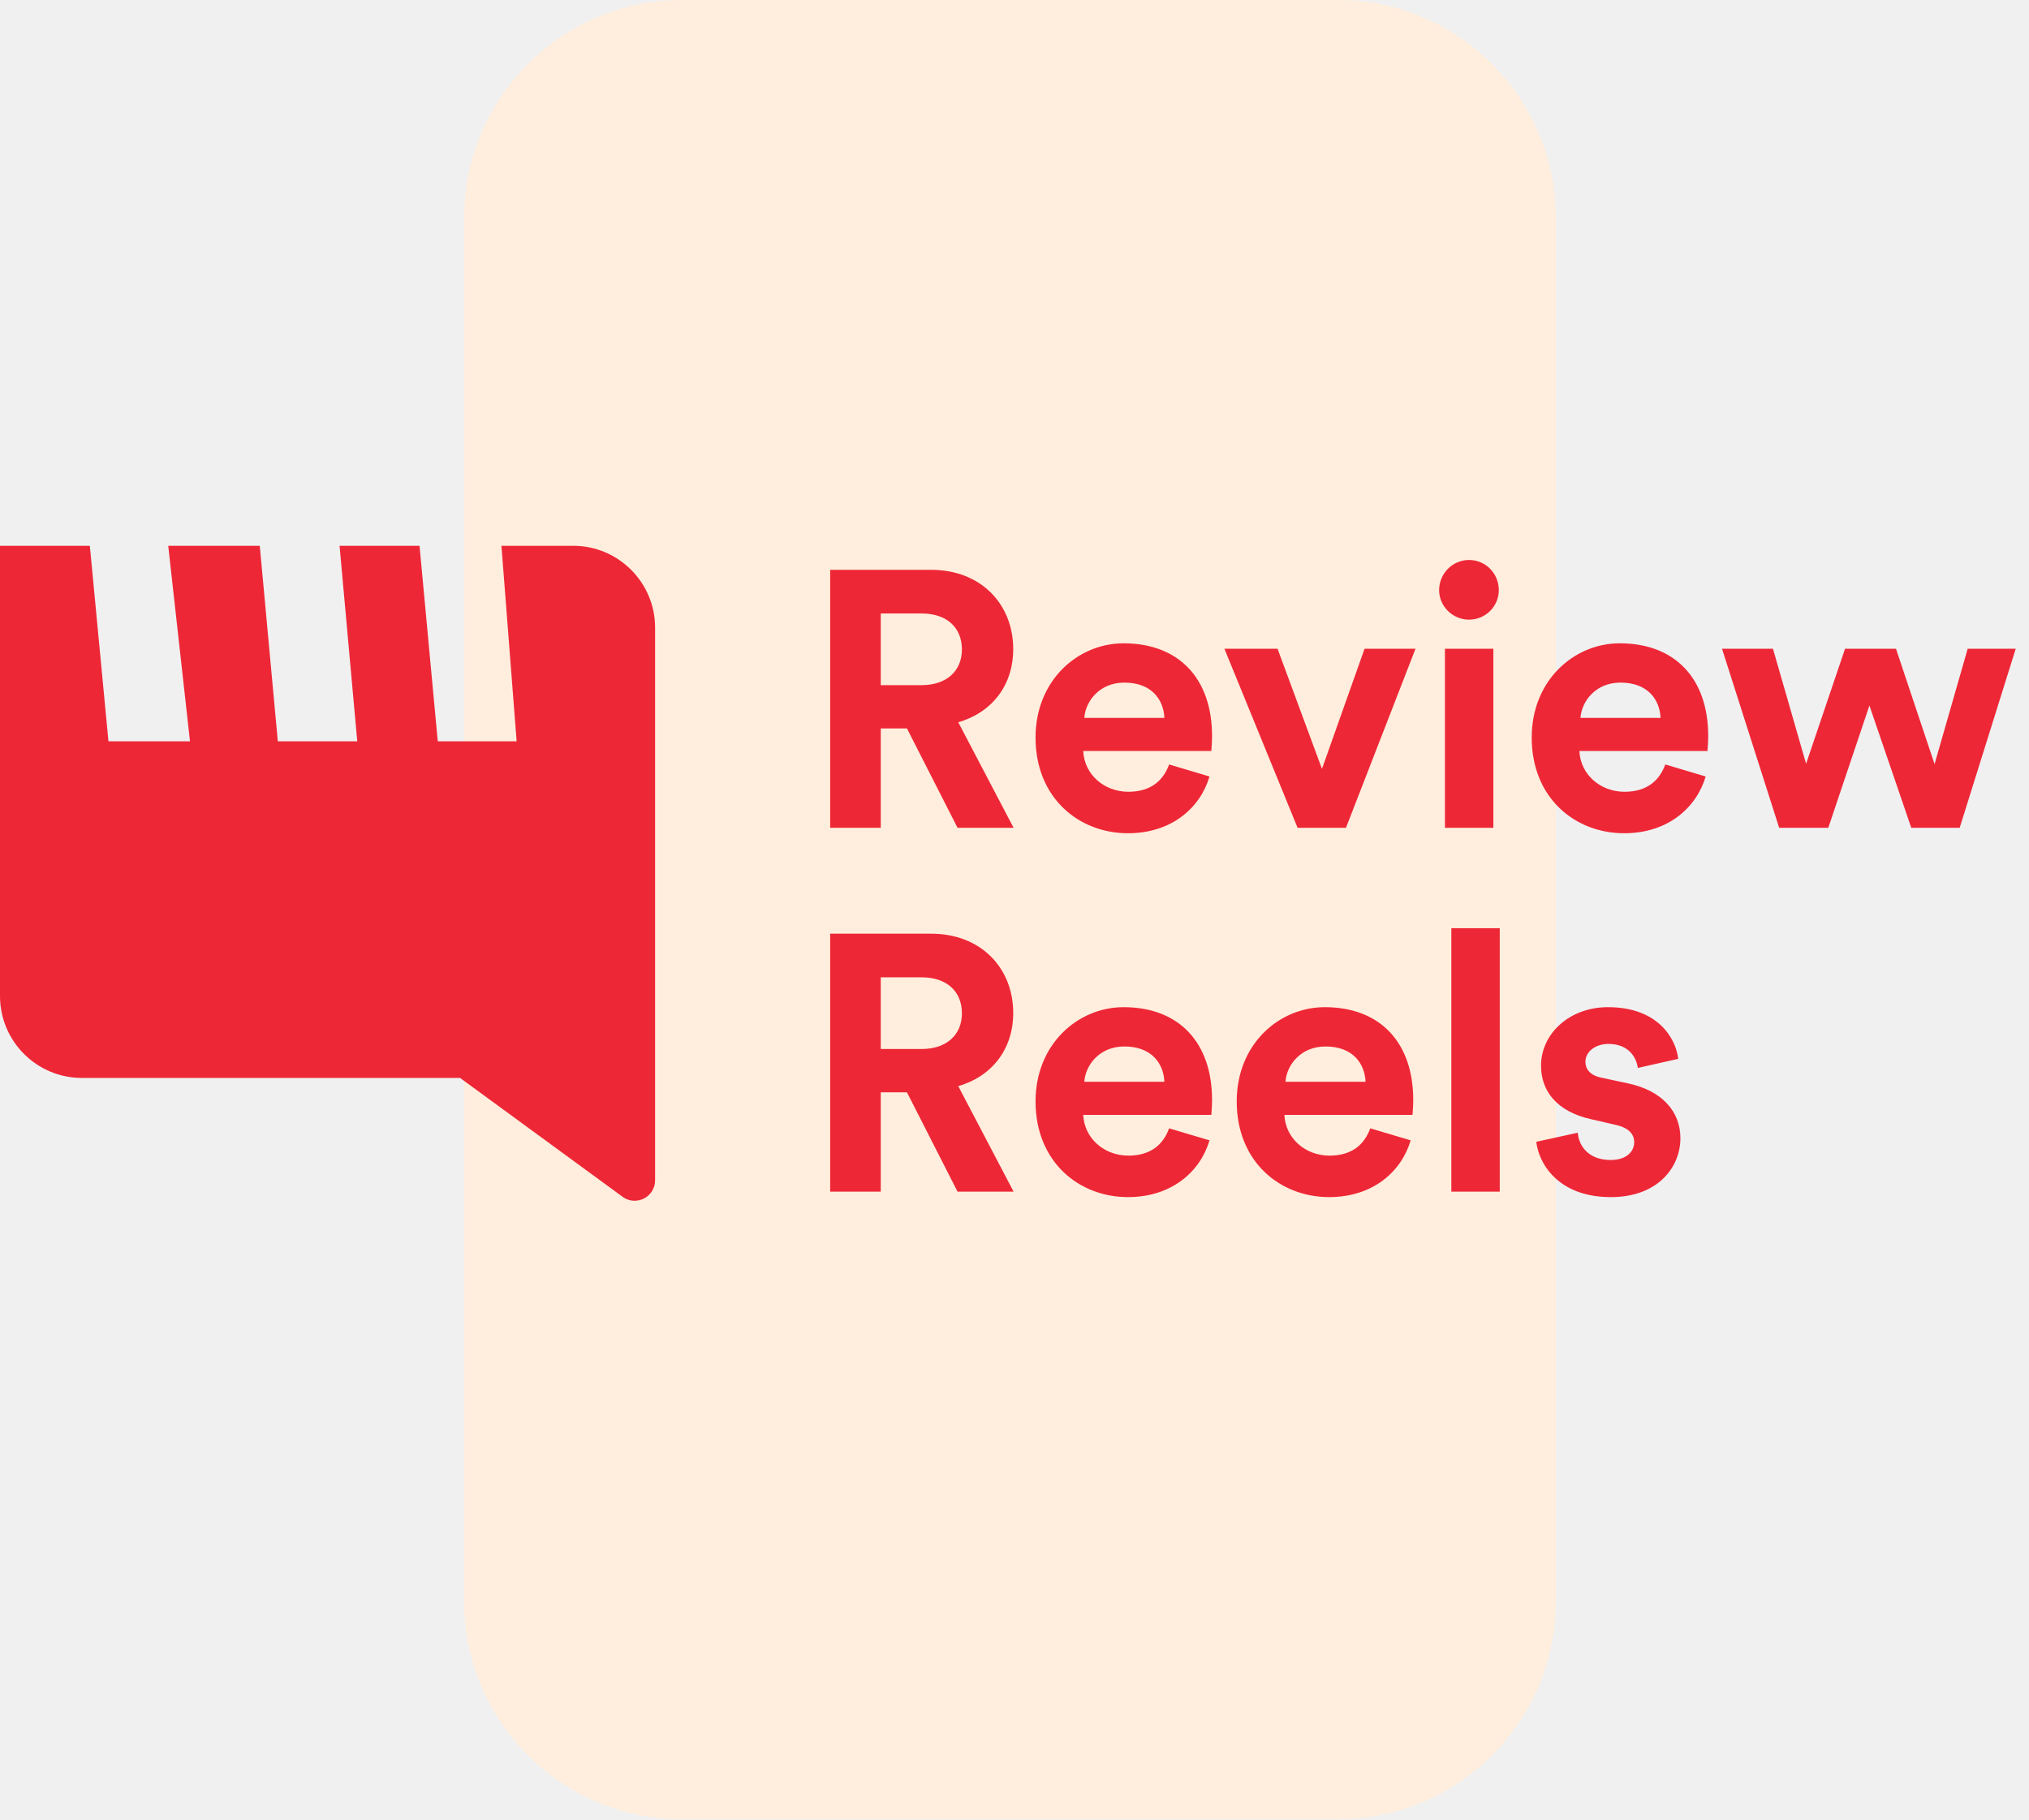
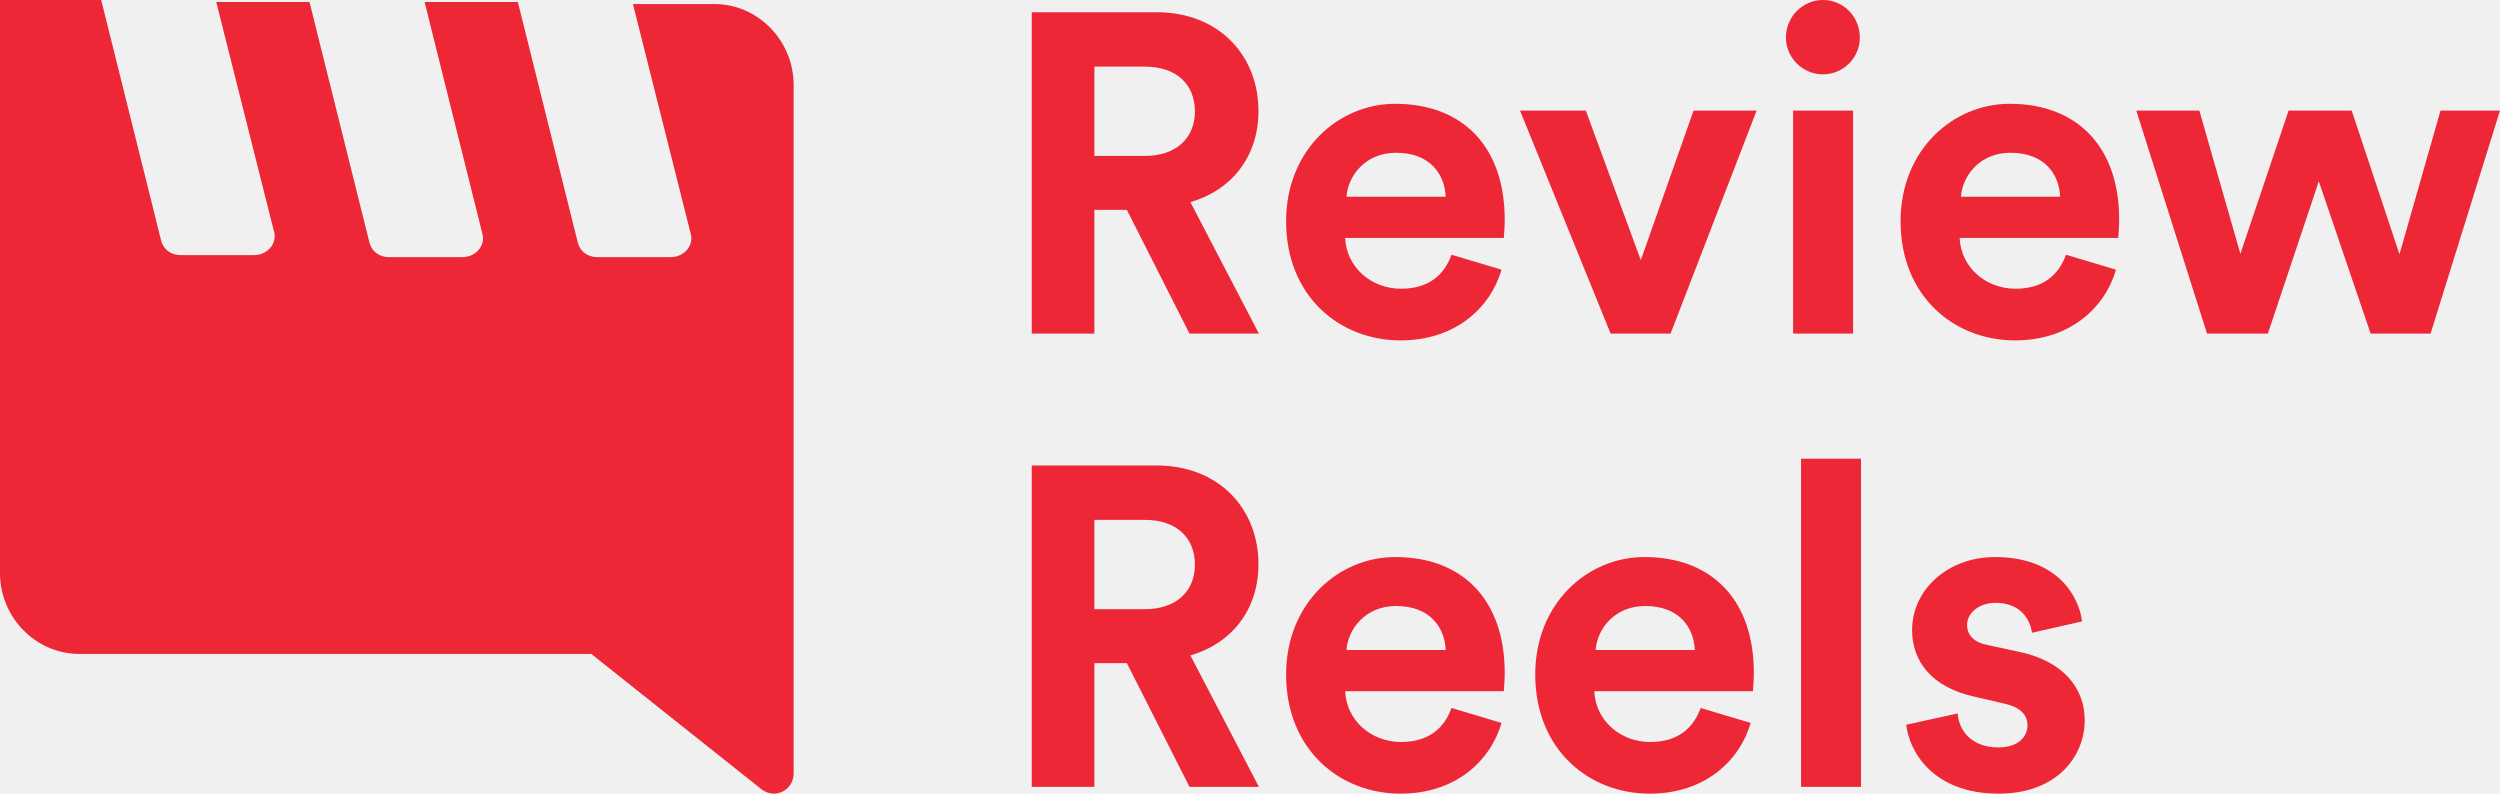
- <svg xmlns="http://www.w3.org/2000/svg" width="223" height="200" viewBox="0 0 223 200" fill="none">
-   <rect x="51" width="120" height="200" rx="24" fill="#FFEEDD" />
-   <path d="M105.24 91H111.4L105.32 79.4C109.04 78.32 111.36 75.32 111.36 71.36C111.36 66.44 107.84 62.64 102.32 62.64H91.24V91H96.8V80.08H99.68L105.24 91ZM96.8 75.32V67.44H101.28C104.08 67.44 105.72 69 105.72 71.4C105.72 73.72 104.08 75.32 101.28 75.32H96.8ZM119.173 78.92C119.293 77.12 120.813 75.04 123.573 75.04C126.613 75.04 127.893 76.96 127.973 78.92H119.173ZM128.493 84.04C127.853 85.8 126.493 87.04 124.013 87.04C121.373 87.04 119.173 85.16 119.053 82.56H133.133C133.133 82.48 133.213 81.68 133.213 80.92C133.213 74.6 129.573 70.72 123.493 70.72C118.453 70.72 113.813 74.8 113.813 81.08C113.813 87.72 118.573 91.6 123.973 91.6C128.813 91.6 131.933 88.76 132.933 85.36L128.493 84.04ZM155.572 71.32H149.972L145.292 84.52L140.412 71.32H134.572L142.612 91H147.932L155.572 71.32ZM164.129 91V71.32H158.809V91H164.129ZM158.169 64.88C158.169 66.64 159.649 68.12 161.449 68.12C163.289 68.12 164.729 66.64 164.729 64.88C164.729 63.04 163.289 61.56 161.449 61.56C159.649 61.56 158.169 63.04 158.169 64.88ZM173.704 78.92C173.824 77.12 175.344 75.04 178.104 75.04C181.144 75.04 182.424 76.96 182.504 78.92H173.704ZM183.024 84.04C182.384 85.8 181.024 87.04 178.544 87.04C175.904 87.04 173.704 85.16 173.584 82.56H187.664C187.664 82.48 187.744 81.68 187.744 80.92C187.744 74.6 184.104 70.72 178.024 70.72C172.984 70.72 168.344 74.8 168.344 81.08C168.344 87.72 173.104 91.6 178.504 91.6C183.344 91.6 186.464 88.76 187.464 85.36L183.024 84.04ZM202.781 71.32L198.501 83.96L194.861 71.32H189.261L195.541 91H200.941L205.461 77.56L210.061 91H215.381L221.541 71.32H216.261L212.621 84L208.381 71.32H202.781ZM105.24 131H111.4L105.32 119.4C109.04 118.32 111.36 115.32 111.36 111.36C111.36 106.44 107.84 102.64 102.32 102.64H91.24V131H96.8V120.08H99.68L105.24 131ZM96.8 115.32V107.44H101.28C104.08 107.44 105.72 109 105.72 111.4C105.72 113.72 104.08 115.32 101.28 115.32H96.8ZM119.173 118.92C119.293 117.12 120.813 115.04 123.573 115.04C126.613 115.04 127.893 116.96 127.973 118.92H119.173ZM128.493 124.04C127.853 125.8 126.493 127.04 124.013 127.04C121.373 127.04 119.173 125.16 119.053 122.56H133.133C133.133 122.48 133.213 121.68 133.213 120.92C133.213 114.6 129.573 110.72 123.493 110.72C118.453 110.72 113.813 114.8 113.813 121.08C113.813 127.72 118.573 131.6 123.973 131.6C128.813 131.6 131.933 128.76 132.933 125.36L128.493 124.04ZM141.283 118.92C141.403 117.12 142.923 115.04 145.683 115.04C148.723 115.04 150.003 116.96 150.083 118.92H141.283ZM150.603 124.04C149.963 125.8 148.603 127.04 146.123 127.04C143.483 127.04 141.283 125.16 141.163 122.56H155.243C155.243 122.48 155.323 121.68 155.323 120.92C155.323 114.6 151.683 110.72 145.603 110.72C140.563 110.72 135.923 114.8 135.923 121.08C135.923 127.72 140.683 131.6 146.083 131.6C150.923 131.6 154.043 128.76 155.043 125.36L150.603 124.04ZM164.832 131V102.04H159.512V131H164.832ZM168.848 125.52C169.088 127.76 171.128 131.6 177.048 131.6C182.208 131.6 184.688 128.32 184.688 125.12C184.688 122.24 182.728 119.88 178.848 119.08L176.048 118.48C174.968 118.28 174.248 117.68 174.248 116.72C174.248 115.6 175.368 114.76 176.768 114.76C179.008 114.76 179.848 116.24 180.008 117.4L184.448 116.4C184.208 114.28 182.328 110.72 176.728 110.72C172.488 110.72 169.368 113.64 169.368 117.16C169.368 119.92 171.088 122.2 174.888 123.04L177.488 123.64C179.008 123.96 179.608 124.68 179.608 125.56C179.608 126.6 178.768 127.52 177.008 127.52C174.688 127.52 173.528 126.08 173.408 124.52L168.848 125.52Z" fill="#EE2737" />
-   <path d="M9.874 60L11.92 81.493H20.881L18.489 60H28.55L30.534 81.493H39.265L37.32 60H46.109L48.114 81.493H56.781L55.111 60H63C67.963 60 72 64.037 72 69V129.75C72 130.596 71.528 131.375 70.772 131.757C70.448 131.919 70.097 132 69.75 132C69.282 132 68.814 131.852 68.422 131.563L50.566 118.5H9C4.037 118.5 0 114.464 0 109.5V69C0 67.427 0 64.427 0 60H9.874Z" fill="#EE2737" />
+ <svg xmlns="http://www.w3.org/2000/svg" width="189" height="60" viewBox="0 0 189 60" fill="none">
+   <g clip-path="url(#clip0)">
+     <path d="M47.85 0.306L52.2 17.602C52.5 18.52 51.75 19.439 50.7 19.439H45.15C44.4 19.439 43.8 18.98 43.65 18.214L39.15 0.153H32.1L36.45 17.602C36.75 18.52 36 19.439 34.95 19.439H29.4C28.65 19.439 28.05 18.98 27.9 18.214L23.4 0.153H16.35L20.7 17.449C21 18.367 20.25 19.286 19.2 19.286H13.65C12.9 19.286 12.3 18.826 12.15 18.061L7.65 0H0V43.316C0 46.683 2.7 49.438 6 49.438H44.7L57.6 59.694C58.65 60.459 60 59.694 60 58.469V6.429C60 3.061 57.3 0.306 54 0.306H47.85Z" fill="#EE2737" />
+     <path d="M89.926 25.22H95.174L89.994 15.283C93.163 14.357 95.14 11.788 95.14 8.395C95.14 4.18 92.141 0.925 87.439 0.925H78V25.22H82.736V15.865H85.19L89.926 25.22ZM82.736 11.788V5.037H86.553C88.938 5.037 90.335 6.373 90.335 8.429C90.335 10.417 88.938 11.788 86.553 11.788H82.736Z" fill="#EE2737" />
+     <path d="M101.795 14.871C101.898 13.329 103.192 11.548 105.544 11.548C108.133 11.548 109.224 13.193 109.292 14.871H101.795ZM109.735 19.258C109.19 20.765 108.031 21.828 105.918 21.828C103.67 21.828 101.795 20.217 101.693 17.99H113.688C113.688 17.921 113.756 17.236 113.756 16.585C113.756 11.171 110.655 7.847 105.476 7.847C101.182 7.847 97.229 11.342 97.229 16.722C97.229 22.41 101.284 25.734 105.884 25.734C110.007 25.734 112.665 23.301 113.517 20.388L109.735 19.258Z" fill="#EE2737" />
+     <path d="M132.802 8.361H128.032L124.045 19.669L119.888 8.361H114.913L121.762 25.22H126.294L132.802 8.361Z" fill="#EE2737" />
+     <path d="M140.092 25.22V8.361H135.56V25.22H140.092ZM135.015 2.844C135.015 4.352 136.275 5.62 137.809 5.62C139.376 5.62 140.603 4.352 140.603 2.844C140.603 1.268 139.376 0 137.809 0C136.275 0 135.015 1.268 135.015 2.844Z" fill="#EE2737" />
+     <path d="M148.249 14.871C148.351 13.329 149.646 11.548 151.997 11.548C154.587 11.548 155.677 13.193 155.746 14.871H148.249ZM156.189 19.258C155.643 20.765 154.485 21.828 152.372 21.828C150.123 21.828 148.249 20.217 148.147 17.99H160.141C160.141 17.921 160.209 17.236 160.209 16.585C160.209 11.171 157.109 7.847 151.929 7.847C147.636 7.847 143.683 11.342 143.683 16.722C143.683 22.41 147.738 25.734 152.338 25.734C156.461 25.734 159.119 23.301 159.971 20.388L156.189 19.258Z" fill="#EE2737" />
+     <path d="M173.019 8.361L169.373 19.189L166.272 8.361H161.502L166.851 25.22H171.451L175.302 13.707L179.22 25.22H183.752L189 8.361H184.502L181.401 19.223L177.789 8.361H173.019Z" fill="#EE2737" />
+     <path d="M89.926 59.486H95.174L89.994 49.549C93.163 48.624 95.14 46.054 95.14 42.661C95.14 38.447 92.141 35.191 87.439 35.191H78V59.486H82.736V50.131H85.19L89.926 59.486ZM82.736 46.054V39.303H86.553C88.938 39.303 90.335 40.64 90.335 42.696C90.335 44.683 88.938 46.054 86.553 46.054H82.736Z" fill="#EE2737" />
+     <path d="M101.795 49.138C101.898 47.596 103.192 45.814 105.544 45.814C108.133 45.814 109.224 47.459 109.292 49.138H101.795ZM109.735 53.524C109.19 55.031 108.031 56.094 105.918 56.094C103.67 56.094 101.795 54.483 101.693 52.256H113.688C113.688 52.187 113.756 51.502 113.756 50.851C113.756 45.437 110.655 42.113 105.476 42.113C101.182 42.113 97.229 45.608 97.229 50.988C97.229 56.676 101.284 60 105.884 60C110.007 60 112.665 57.567 113.517 54.654L109.735 53.524Z" fill="#EE2737" />
+     <path d="M120.63 49.138C120.732 47.596 122.027 45.814 124.378 45.814C126.968 45.814 128.058 47.459 128.126 49.138H120.63ZM128.569 53.524C128.024 55.031 126.865 56.094 124.753 56.094C122.504 56.094 120.63 54.483 120.528 52.256H132.522C132.522 52.187 132.59 51.502 132.59 50.851C132.59 45.437 129.489 42.113 124.31 42.113C120.016 42.113 116.064 45.608 116.064 50.988C116.064 56.676 120.119 60 124.719 60C128.842 60 131.5 57.567 132.352 54.654L128.569 53.524Z" fill="#EE2737" />
+     <path d="M140.691 59.486V34.677H136.159V59.486H140.691Z" fill="#EE2737" />
+     <path d="M144.112 54.791C144.316 56.71 146.054 60 151.097 60C155.493 60 157.605 57.19 157.605 54.449C157.605 51.982 155.936 49.96 152.63 49.275L150.245 48.761C149.325 48.589 148.712 48.075 148.712 47.253C148.712 46.294 149.666 45.574 150.858 45.574C152.767 45.574 153.482 46.842 153.619 47.836L157.401 46.979C157.196 45.163 155.595 42.113 150.824 42.113C147.212 42.113 144.555 44.614 144.555 47.63C144.555 49.994 146.02 51.947 149.257 52.667L151.472 53.181C152.767 53.455 153.278 54.072 153.278 54.826C153.278 55.717 152.562 56.505 151.063 56.505C149.087 56.505 148.098 55.271 147.996 53.935L144.112 54.791Z" fill="#EE2737" />
+   </g>
+   <defs>
+     <clipPath id="clip0">
+       <rect width="189" height="60" fill="white" />
+     </clipPath>
+   </defs>
</svg>
